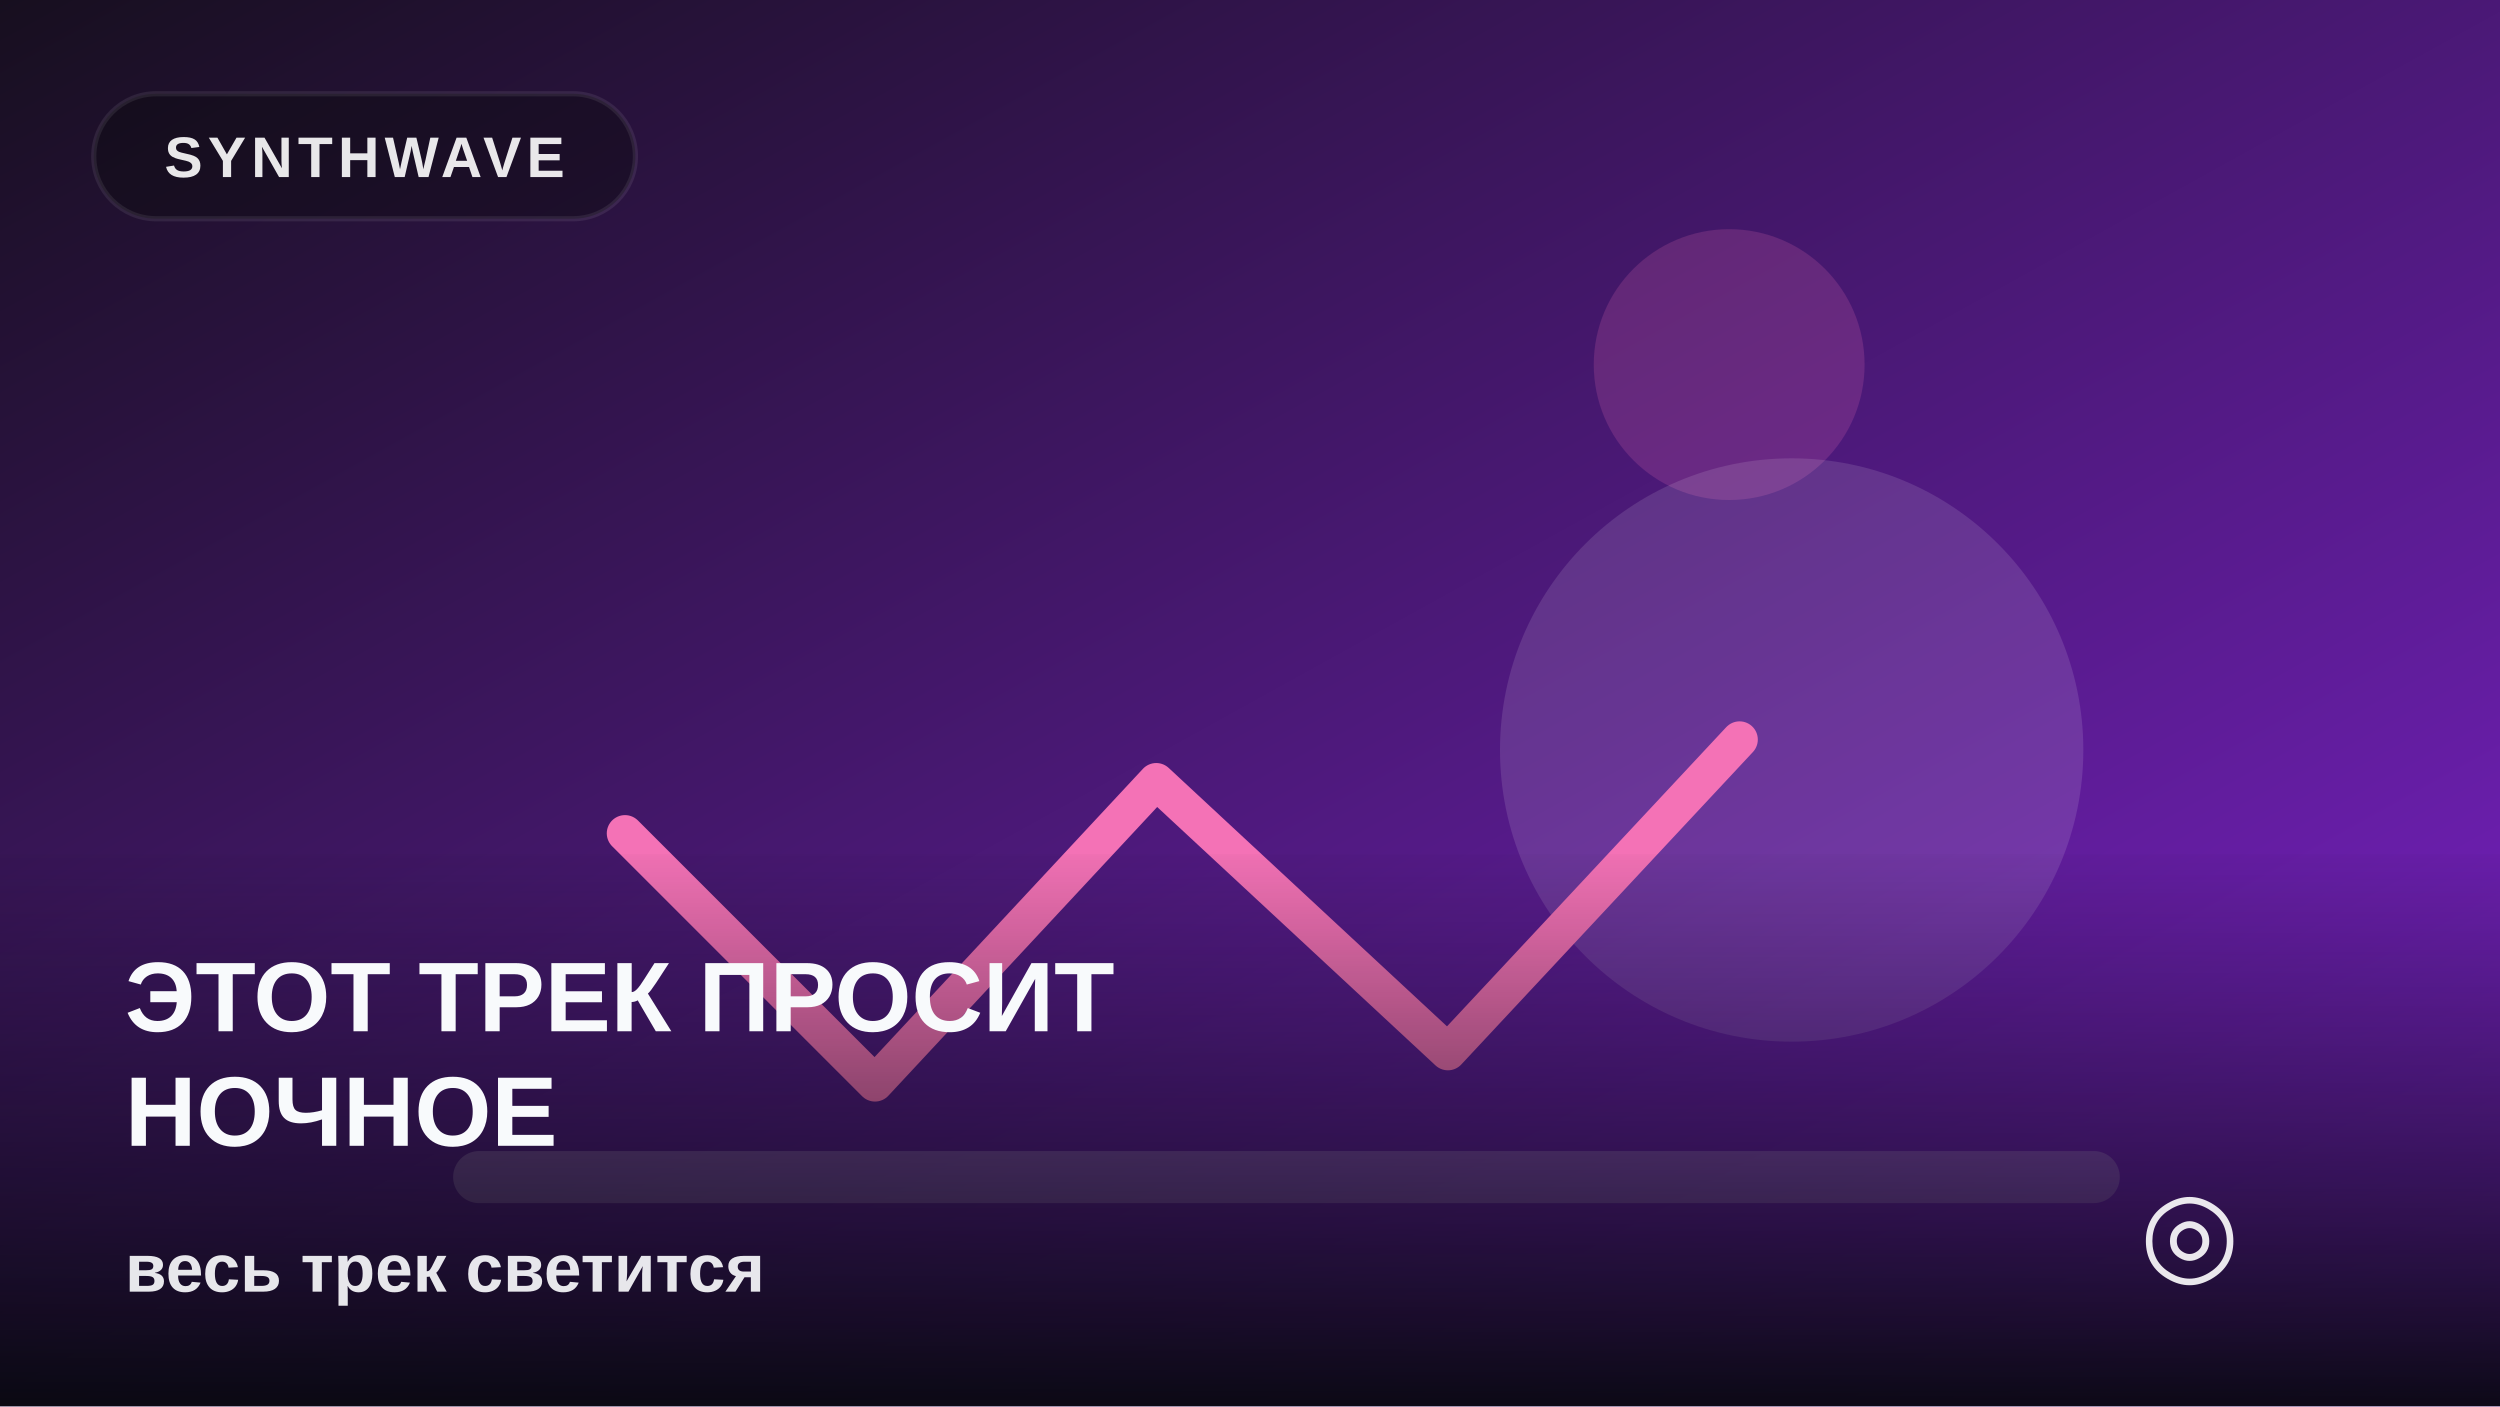
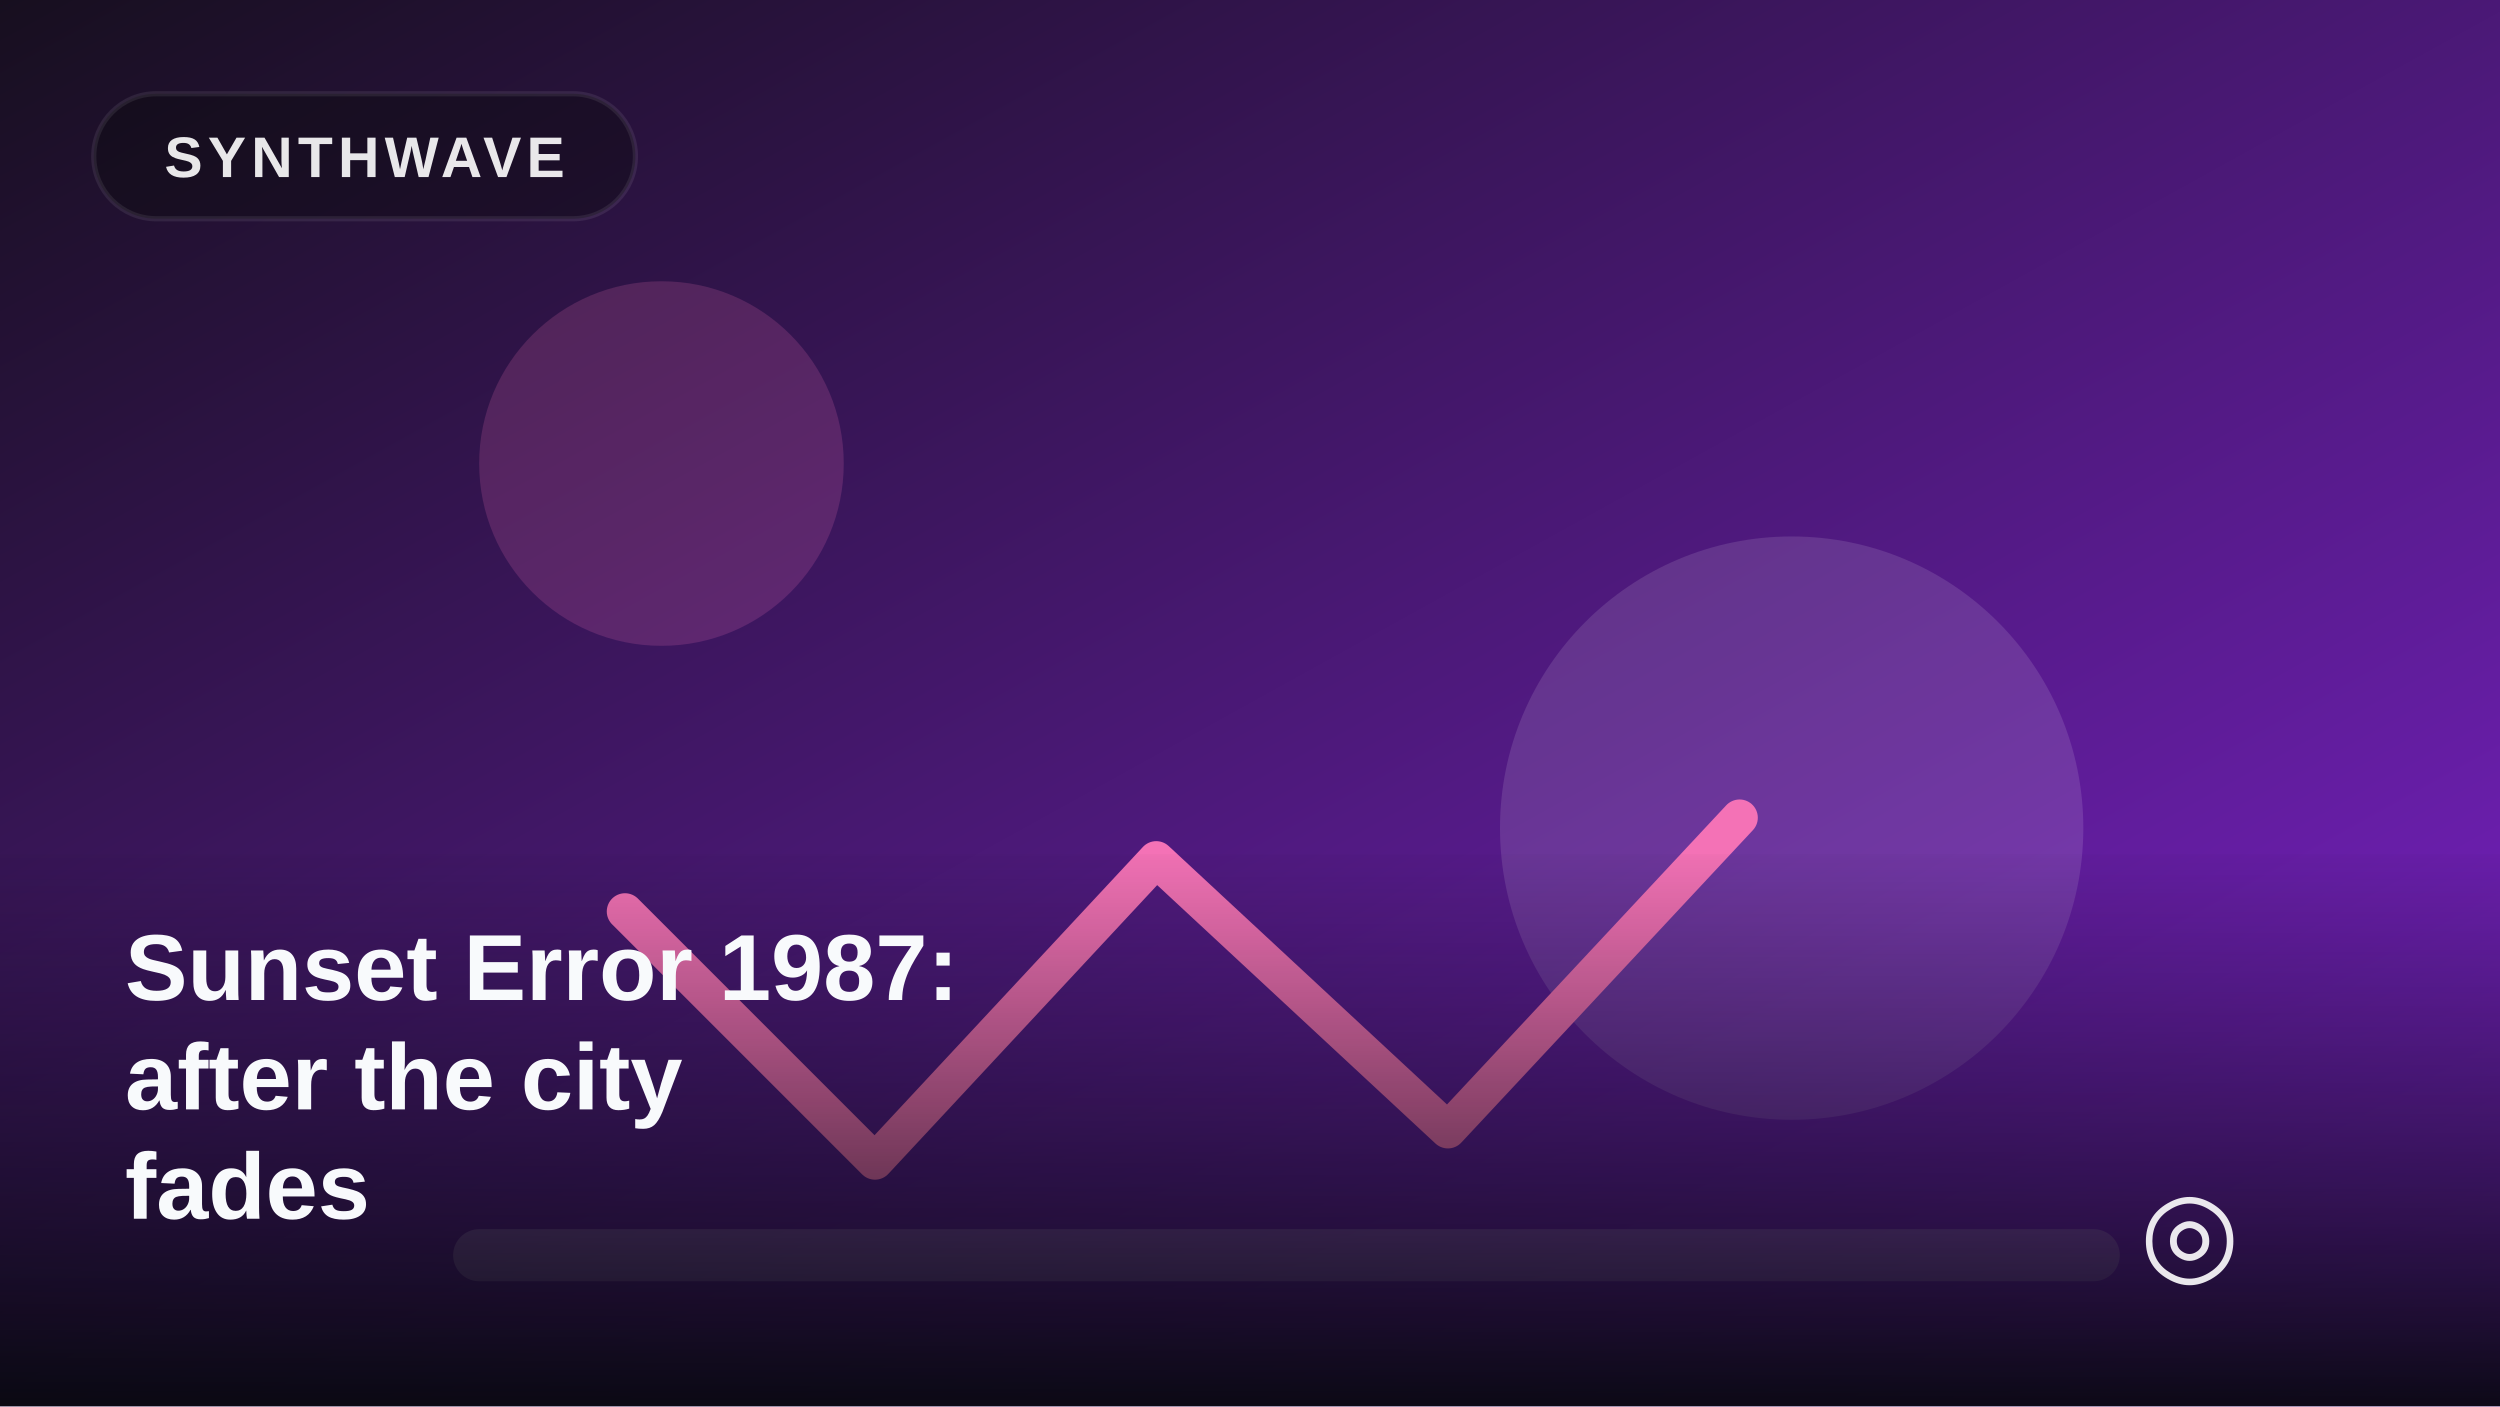
<svg xmlns="http://www.w3.org/2000/svg" viewBox="0 0 480 270" preserveAspectRatio="xMidYMid slice">
  <defs>
    <linearGradient id="bg-62" x1="0" y1="0" x2="1" y2="1">
      <stop offset="0%" stop-color="#170f1f" />
      <stop offset="100%" stop-color="#7e22ce" />
    </linearGradient>
    <linearGradient id="panel-62" x1="0" y1="1" x2="0" y2="0">
      <stop offset="0%" stop-color="rgba(6,8,12,0.94)" />
      <stop offset="100%" stop-color="rgba(6,8,12,0.02)" />
    </linearGradient>
  </defs>
  <rect width="480" height="270" fill="url(#bg-62)" />
-   <circle cx="332" cy="70" r="26" fill="#f472b6" opacity="0.18" />
-   <circle cx="344" cy="144" r="56" fill="rgba(255,255,255,0.12)" />
-   <path d="M92 226H402" fill="none" stroke="rgba(255,255,255,0.2)" stroke-width="10" stroke-linecap="round" />
-   <path d="M120 160L168 208L222 150L278 202L334 142" fill="none" stroke="#f472b6" stroke-width="7" stroke-linecap="round" stroke-linejoin="round" />
+   <circle cx="127" cy="89" r="35" fill="#f472b6" opacity="0.18" />
+   <circle cx="344" cy="159" r="56" fill="rgba(255,255,255,0.12)" />
+   <path d="M92 241H402" fill="none" stroke="rgba(255,255,255,0.2)" stroke-width="10" stroke-linecap="round" />
+   <path d="M120 175L168 223L222 165L278 217L334 157" fill="none" stroke="#f472b6" stroke-width="7" stroke-linecap="round" stroke-linejoin="round" />
  <rect y="164" width="480" height="106" fill="url(#panel-62)" />
  <rect x="18" y="18" width="104" height="24" rx="12" fill="rgba(10,10,12,0.42)" stroke="rgba(255,255,255,0.08)" />
  <text x="70" y="34" fill="rgba(255,255,255,0.9)" font-family="Arial, sans-serif" font-size="11" font-weight="700" text-anchor="middle" letter-spacing="1">SYNTHWAVE</text>
-   <text x="24" y="198" fill="#f8fafc" fill-opacity="1" font-family="Arial, sans-serif" font-size="19" font-weight="800">
-     <tspan x="24" dy="0">ЭТОТ ТРЕК ПРОСИТ</tspan>
-     <tspan x="24" dy="22">НОЧНОЕ</tspan>
-   </text>
-   <text x="24" y="248" fill="rgba(248,250,252,0.92)" fill-opacity="1" font-family="Arial, sans-serif" font-size="13" font-weight="600">
-     <tspan x="24" dy="0">весь трек светится</tspan>
+   <text x="24" y="192" fill="#f8fafc" fill-opacity="1" font-family="Arial, sans-serif" font-size="18" font-weight="800">
+     <tspan x="24" dy="0">Sunset Error 1987:</tspan>
+     <tspan x="24" dy="21">after the city</tspan>
+     <tspan x="24" dy="21">fades</tspan>
  </text>
  <text x="430" y="244" fill="rgba(255,255,255,0.9)" font-family="Arial, sans-serif" font-size="22" text-anchor="end">◎</text>
</svg>
